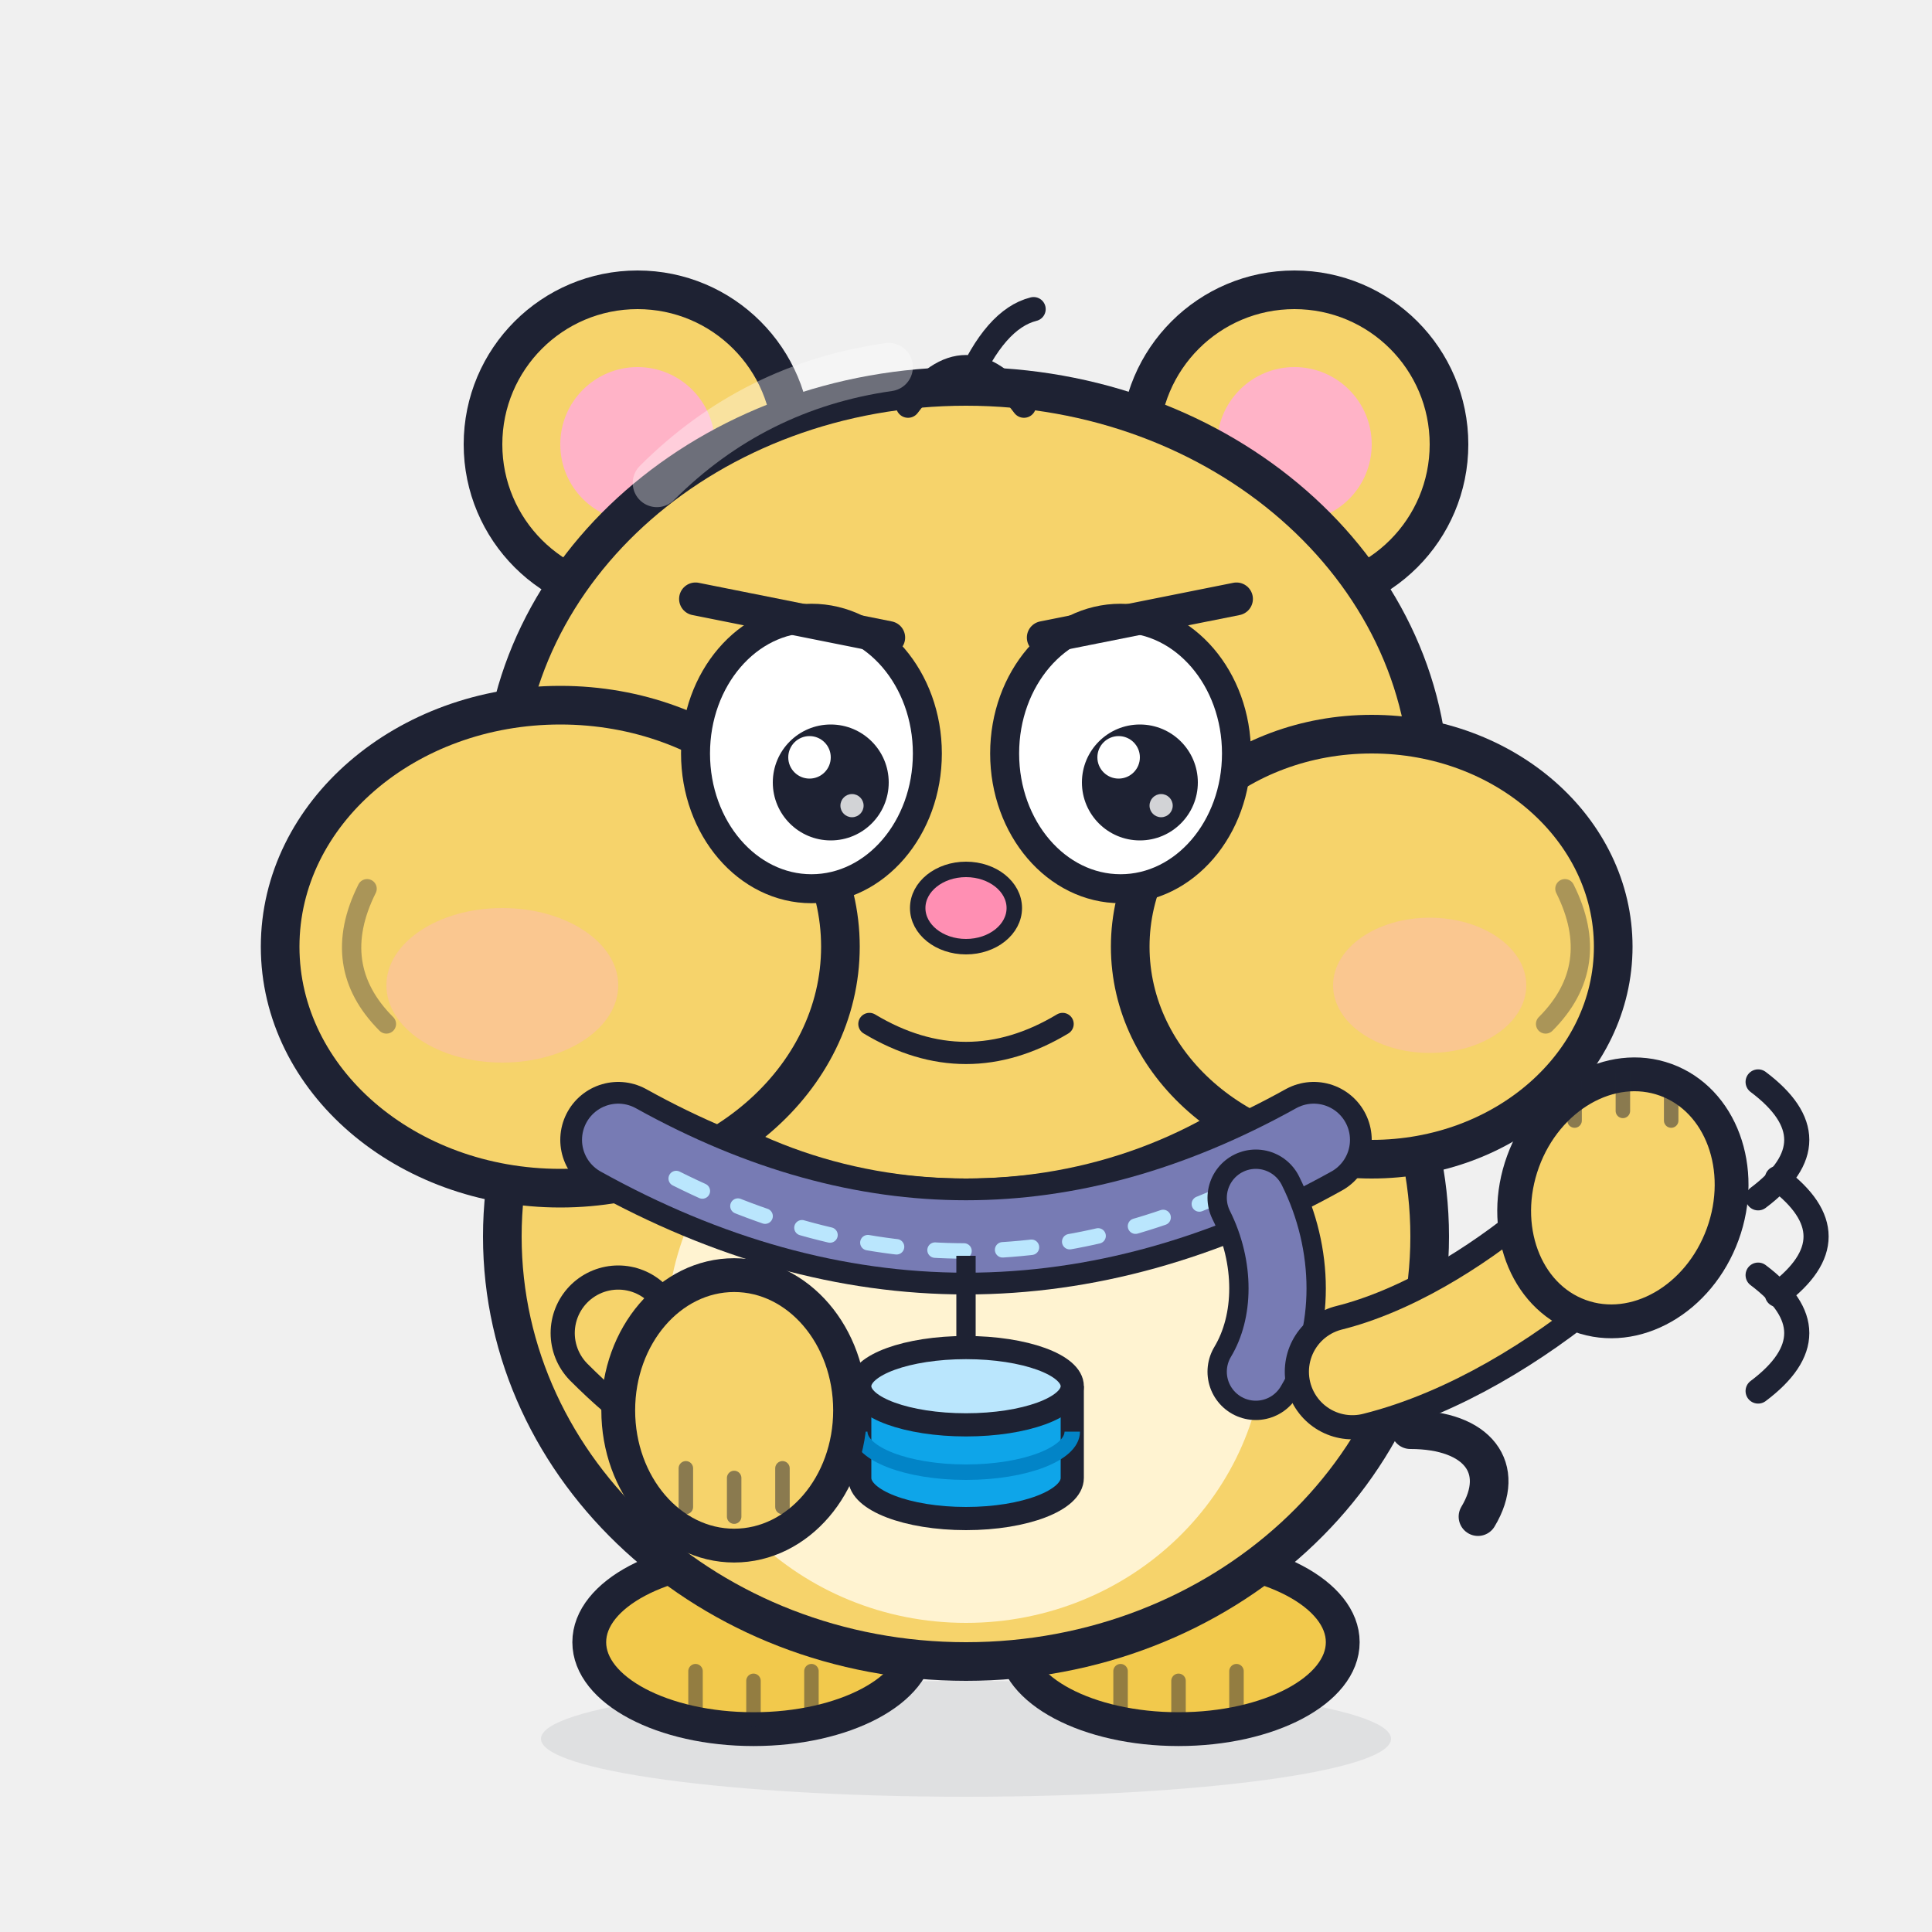
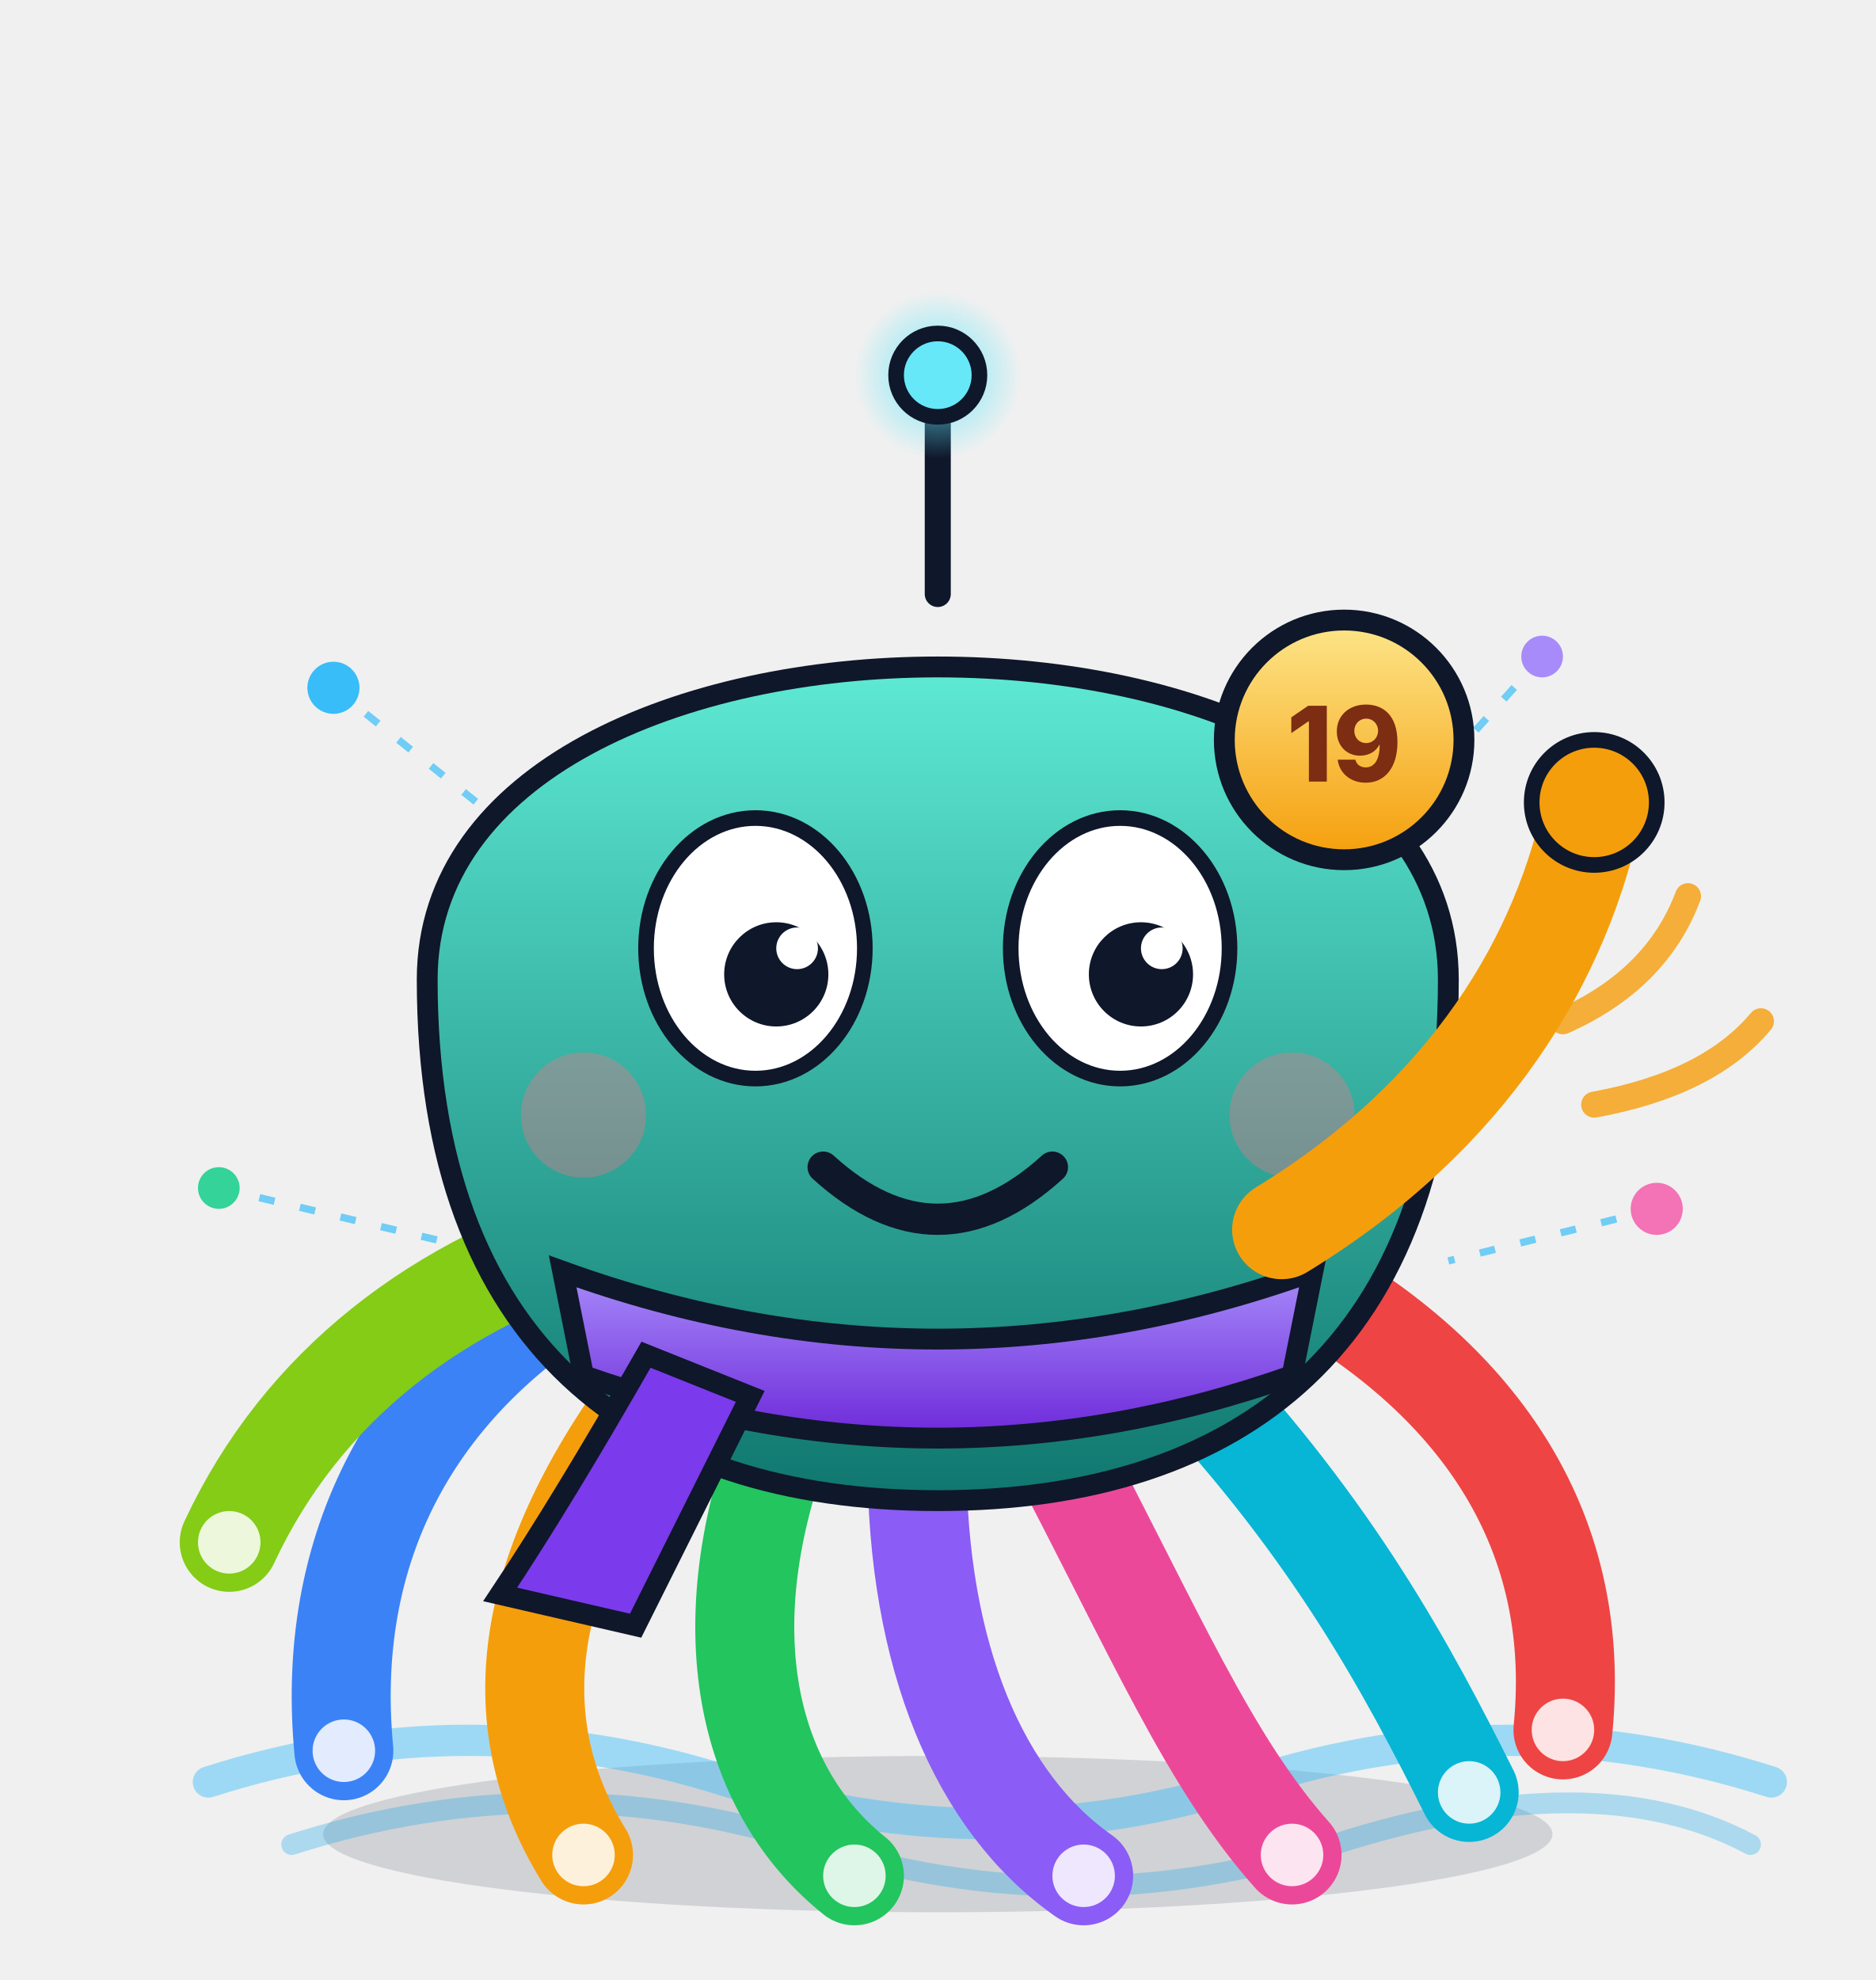
- <svg xmlns="http://www.w3.org/2000/svg" viewBox="0 0 200 200" width="88" height="88" role="img" aria-label="数据仓鼠仓仓 · 敲打 Knocking">
-   <style>
-   .ex-motion { animation: ex-bob 3.2s ease-in-out infinite; transform-box: fill-box; transform-origin: 50% 50%; }
-   .ex-anim-tear { animation: ex-tear 1.8s ease-in infinite; transform-box: fill-box; transform-origin: center; }
-   .ex-anim-sweat { animation: ex-tear 1.5s ease-in infinite; transform-box: fill-box; transform-origin: center; }
-   .ex-anim-heart { animation: ex-heart 2.2s ease-out infinite; transform-box: fill-box; transform-origin: center; }
-   .ex-anim-spark { animation: ex-spark 1.9s ease-in-out infinite; transform-box: fill-box; transform-origin: center; }
-   .ex-anim-rain { animation: ex-rain 1.4s linear infinite; transform-box: fill-box; transform-origin: center; }
-   .ex-anim-confetti { animation: ex-confetti 2.4s linear infinite; transform-box: fill-box; transform-origin: center; }
-   .ex-anim-pulse { animation: ex-pulse 1.6s ease-in-out infinite; transform-box: fill-box; transform-origin: center; }
-   .ex-anim-knock { animation: ex-knock 0.55s ease-in-out infinite; transform-box: fill-box; transform-origin: center; }
-   .ex-anim-knockline { animation: ex-knockline 0.55s ease-out infinite; transform-box: fill-box; transform-origin: center; }
-   .ex-anim-palm { animation: ex-palm 0.9s ease-in-out infinite; transform-box: fill-box; transform-origin: center; }
-   .ex-anim-steam { animation: ex-steam 1.8s ease-out infinite; transform-box: fill-box; transform-origin: center; }
-   .ex-anim-shock { animation: ex-shock 0.5s ease-in-out infinite; transform-box: fill-box; transform-origin: center; }
-   @keyframes ex-bob { 0%,100% { transform: translateY(0); } 50% { transform: translateY(-2.5px); } }
-   @keyframes ex-bounce { 0%,100% { transform: translateY(0); } 40% { transform: translateY(-6px); } 60% { transform: translateY(-2px); } }
-   @keyframes ex-tremble { 0%,100% { transform: translateX(0); } 25% { transform: translateX(-1px); } 75% { transform: translateX(1px); } }
-   @keyframes ex-sway { 0%,100% { transform: rotate(0deg); } 50% { transform: rotate(2deg); } }
-   @keyframes ex-shake { 0%,100% { transform: translateX(0); } 20% { transform: translateX(-4.24px); } 40% { transform: translateX(4.24px); } 60% { transform: translateX(-2.75px); } 80% { transform: translateX(1.75px); } }
-   @keyframes ex-tear { 0% { transform: translateY(0); opacity: 0; } 18% { opacity: 1; } 100% { transform: translateY(8.58px); opacity: 0; } }
-   @keyframes ex-heart { 0% { transform: translateY(0) scale(.65); opacity: 0; } 20% { opacity: 1; } 100% { transform: translateY(-14.04px) scale(1.15); opacity: 0; } }
-   @keyframes ex-spark { 0%,100% { transform: scale(.6) rotate(0deg); opacity: .3; } 50% { transform: scale(1.15) rotate(25deg); opacity: 1; } }
-   @keyframes ex-rain { 0% { transform: translateY(0); opacity: 0; } 20% { opacity: 1; } 100% { transform: translateY(9.36px); opacity: 0; } }
-   @keyframes ex-confetti { 0% { transform: translateY(-4px) rotate(0deg); opacity: 1; } 100% { transform: translateY(14px) rotate(200deg); opacity: 0; } }
-   @keyframes ex-pulse { 0%,100% { transform: scale(1); opacity: .35; } 50% { transform: scale(1.18); opacity: .7; } }
-   @keyframes ex-knock { 0%,100% { transform: translateX(3.51px); } 35% { transform: translateX(0); } }
-   @keyframes ex-knockline { 0%,100% { transform: scaleX(.6); opacity: .35; } 35% { transform: scaleX(1); opacity: 1; } }
-   @keyframes ex-palm { 0%,100% { transform: translateY(0) rotate(0deg); } 50% { transform: translateY(-1px) rotate(-4deg); } }
-   @keyframes ex-steam { 0% { transform: translateY(0); opacity: .7; } 100% { transform: translateY(-7.02px); opacity: 0; } }
-   @keyframes ex-shock { 0%,100% { transform: scaleX(.7); opacity: .4; } 50% { transform: scaleX(1.25); opacity: 1; } }
-   @keyframes ex-drift { 0%,100% { transform: translateY(0); } 50% { transform: translateY(-1.56px); } }
-   @media (prefers-reduced-motion: reduce) {
-     .ex-motion, [class*="ex-anim-"] { animation: none !important; }
-   }
-   </style>
-   <g class="ex-motion ex-knocking">
-     <g class="ex-base">
-       <ellipse cx="100" cy="180" rx="44" ry="6" fill="#1E2233" opacity=".08" />
-       <path d="M146 148c7 0 10 4 7 9" fill="none" stroke="#1E2233" stroke-width="4" stroke-linecap="round" />
-       <g fill="#F2C94C" stroke="#1E2233" stroke-width="3.5">
-         <ellipse cx="78" cy="170" rx="17" ry="9" />
-         <ellipse cx="122" cy="170" rx="17" ry="9" />
-       </g>
-       <g stroke="#1E2233" stroke-width="1.5" opacity=".45" stroke-linecap="round">
-         <path d="M72 173v4" />
-         <path d="M78 174v4" />
-         <path d="M84 173v4" />
-         <path d="M116 173v4" />
-         <path d="M122 174v4" />
-         <path d="M128 173v4" />
-       </g>
-       <ellipse cx="100" cy="128" rx="48" ry="44" fill="#F6D36B" stroke="#1E2233" stroke-width="4" />
-       <ellipse cx="100" cy="138" rx="31" ry="30" fill="#FFF3D1" />
-       <g fill="#F6D36B" stroke="#1E2233" stroke-width="4">
-         <circle cx="66" cy="46" r="16" />
-         <circle cx="134" cy="46" r="16" />
-       </g>
-       <g fill="#FFB3C7">
-         <circle cx="66" cy="46" r="8" />
-         <circle cx="134" cy="46" r="8" />
-       </g>
-       <ellipse cx="100" cy="82" rx="48" ry="42" fill="#F6D36B" stroke="#1E2233" stroke-width="4" />
-       <path d="M94 42q6-8 12 0M100 40q3-7 7-8" fill="none" stroke="#1E2233" stroke-width="2.5" stroke-linecap="round" />
-       <g fill="#F6D36B" stroke="#1E2233" stroke-width="4">
-         <ellipse cx="58" cy="98" rx="29" ry="25" />
-         <ellipse cx="142" cy="98" rx="25" ry="22" />
-       </g>
-       <path d="M38 92q-4 8 2 14M162 92q4 8-2 14" fill="none" stroke="#1E2233" stroke-width="2" opacity=".35" stroke-linecap="round" />
-       <path d="M64 118q36 20 72 0" fill="none" stroke="#1E2233" stroke-width="12" stroke-linecap="round" />
-       <path d="M64 118q36 20 72 0" fill="none" stroke="#777BB4" stroke-width="7.5" stroke-linecap="round" />
-       <path d="M70 122q30 15 60 0" fill="none" stroke="#BAE6FD" stroke-width="1.6" stroke-linecap="round" stroke-dasharray="3 4" />
-       <path d="M130 124c3 6 3 13 0 18" fill="none" stroke="#1E2233" stroke-width="10" stroke-linecap="round" />
-       <path d="M130 124c3 6 3 13 0 18" fill="none" stroke="#777BB4" stroke-width="6" stroke-linecap="round" />
-       <line x1="100" y1="130" x2="100" y2="140" stroke="#1E2233" stroke-width="2" />
-       <path d="M89 143.5v9.5c0 2.3 4.9 4.2 11 4.2s11-1.9 11-4.2v-9.5" fill="#0EA5E9" stroke="#1E2233" stroke-width="2.4" stroke-linejoin="round" />
-       <ellipse cx="100" cy="143.5" rx="11" ry="4" fill="#BAE6FD" stroke="#1E2233" stroke-width="2.4" />
-       <path d="M89 148.2c0 2.3 4.9 4.2 11 4.2s11-1.9 11-4.2" fill="none" stroke="#0284C7" stroke-width="1.6" />
-       <path d="M68 50q10-10 24-12" fill="none" stroke="#FFF" stroke-width="5" opacity=".35" stroke-linecap="round" />
+ <svg xmlns="http://www.w3.org/2000/svg" viewBox="0 0 360 380" width="360" height="380" role="img" aria-labelledby="petTitle petDesc">
+   <defs>
+     <linearGradient id="bodyGrad" x1="0" y1="0" x2="0" y2="1">
+       <stop offset="0" stop-color="#5EEAD4" />
+       <stop offset="1" stop-color="#0F766E" />
+     </linearGradient>
+     <linearGradient id="scarfGrad" x1="0" y1="0" x2="0" y2="1">
+       <stop offset="0" stop-color="#A78BFA" />
+       <stop offset="1" stop-color="#6D28D9" />
+     </linearGradient>
+     <linearGradient id="badgeGrad" x1="0" y1="0" x2="0" y2="1">
+       <stop offset="0" stop-color="#FDE68A" />
+       <stop offset="1" stop-color="#F59E0B" />
+     </linearGradient>
+     <radialGradient id="glow">
+       <stop offset="0" stop-color="#67E8F9" stop-opacity=".9" />
+       <stop offset="1" stop-color="#67E8F9" stop-opacity="0" />
+     </radialGradient>
+     <style>
+       .pet-bob { animation: petBob 5.2s ease-in-out infinite; transform-box: fill-box; transform-origin: 50% 100%; }
+       .spark { animation: petSpark 2.6s ease-in-out infinite; }
+       .tear { animation: petTear 2.2s ease-in infinite; }
+       @keyframes petBob { 0%, 100% { transform: translateY(0); } 50% { transform: translateY(-7px); } }
+       @keyframes petSpark { 0%, 100% { opacity: .35; transform: scale(.8); } 50% { opacity: 1; transform: scale(1.08); } }
+       @keyframes petTear { 0% { opacity: 0; transform: translateY(-4px); } 30% { opacity: 1; } 100% { opacity: 0; transform: translateY(18px); } }
+       @media (prefers-reduced-motion: reduce) { .pet-bob, .spark, .tear { animation: none; } }
+     </style>
+   </defs>
+   <g class="pet-bob">
+     <ellipse cx="180" cy="352" rx="118" ry="15" fill="#0F172A" opacity=".14" />
+     <path d="M40 342 Q90 326 140 342 T240 342 T340 342" fill="none" stroke="#38BDF8" stroke-width="6" stroke-linecap="round" opacity=".45" />
+     <path d="M56 354 Q106 338 156 354 T256 354 T336 354" fill="none" stroke="#0EA5E9" stroke-width="4" stroke-linecap="round" opacity=".3" />
+     <g opacity=".7" fill="none" stroke="#38BDF8" stroke-width="1.4" stroke-dasharray="3 5">
+       <path d="M64 132 L104 164" />
+       <path d="M296 126 L260 166" />
+       <path d="M42 228 L84 238" />
+       <path d="M318 232 L278 242" />
    </g>
-     <g class="ex-face">
-       <ellipse cx="84" cy="78" rx="12" ry="14" fill="#FFF" stroke="#1E2233" stroke-width="3" />
-       <circle cx="86" cy="81" r="6" fill="#1E2233" />
-       <circle cx="83.8" cy="78.4" r="2.2" fill="#FFF" />
-       <circle cx="88.2" cy="83.4" r="1.2" fill="#FFF" opacity=".8" />
-       <ellipse cx="116" cy="78" rx="12" ry="14" fill="#FFF" stroke="#1E2233" stroke-width="3" />
-       <circle cx="118" cy="81" r="6" fill="#1E2233" />
-       <circle cx="115.8" cy="78.4" r="2.2" fill="#FFF" />
-       <circle cx="120.2" cy="83.4" r="1.2" fill="#FFF" opacity=".8" />
-       <path d="M72 62L92 66" fill="none" stroke="#1E2233" stroke-width="3.4" stroke-linecap="round" />
-       <path d="M128 62L108 66" fill="none" stroke="#1E2233" stroke-width="3.4" stroke-linecap="round" />
-       <ellipse cx="100" cy="94" rx="5" ry="4" fill="#FF8FB3" stroke="#1E2233" stroke-width="1.6" />
-       <path d="M90 106q10 6 20 0" fill="none" stroke="#1E2233" stroke-width="2.3" stroke-linecap="round" />
-       <ellipse cx="52" cy="102" rx="12" ry="8" fill="#FFB3C7" opacity="0.4" />
-       <ellipse cx="148" cy="102" rx="10" ry="7" fill="#FFB3C7" opacity="0.4" />
+     <g class="spark">
+       <circle cx="64" cy="132" r="5" fill="#38BDF8" />
+       <circle cx="296" cy="126" r="4" fill="#A78BFA" />
+       <circle cx="42" cy="228" r="4" fill="#34D399" />
+       <circle cx="318" cy="232" r="5" fill="#F472B6" />
    </g>
-     <g class="ex-arms">
-       <path d="M64 138c4 4 8 7 12 8" fill="none" stroke="#1E2233" stroke-width="14" stroke-linecap="round" />
-       <path d="M64 138c4 4 8 7 12 8" fill="none" stroke="#F6D36B" stroke-width="9" stroke-linecap="round" />
-       <ellipse cx="76" cy="146" rx="12" ry="14" fill="#F6D36B" stroke="#1E2233" stroke-width="3.5" />
-       <g stroke="#1E2233" stroke-width="1.5" opacity=".5" stroke-linecap="round">
-         <path d="M71 152v4" />
-         <path d="M76 153v4" />
-         <path d="M81 152v4" />
-       </g>
-       <g class="ex-anim-knock">
-         <path d="M140 142c8-2 16-7 22-12" fill="none" stroke="#1E2233" stroke-width="14" stroke-linecap="round" />
-         <path d="M140 142c8-2 16-7 22-12" fill="none" stroke="#F6D36B" stroke-width="9" stroke-linecap="round" />
-         <ellipse cx="168" cy="124" rx="11" ry="13" fill="#F6D36B" stroke="#1E2233" stroke-width="3.5" transform="rotate(20 168 124)" />
-         <g stroke="#1E2233" stroke-width="1.5" opacity=".5" stroke-linecap="round">
-           <path d="M163 116v-4" />
-           <path d="M168 115v-4" />
-           <path d="M173 116v-4" />
-         </g>
-       </g>
+     <g fill="none" stroke-linecap="round">
+       <path d="M112 246 C82 264 62 294 66 336" stroke="#3B82F6" stroke-width="19" />
+       <path d="M128 264 C100 300 96 330 112 356" stroke="#F59E0B" stroke-width="19" />
+       <path d="M150 276 C136 314 144 344 164 360" stroke="#22C55E" stroke-width="19" />
+       <path d="M176 280 C176 318 188 346 208 360" stroke="#8B5CF6" stroke-width="19" />
+       <path d="M202 276 C222 314 232 338 248 356" stroke="#EC4899" stroke-width="19" />
+       <path d="M228 264 C256 294 270 320 282 344" stroke="#06B6D4" stroke-width="19" />
+       <path d="M250 246 C282 264 304 292 300 332" stroke="#EF4444" stroke-width="19" />
+       <path d="M118 236 C84 246 58 266 44 296" stroke="#84CC16" stroke-width="19" />
    </g>
-     <g class="ex-effects">
-       <path class="ex-anim-knockline" style="animation-delay:0s" d="M182 112q8 6 0 12" fill="none" stroke="#1E2233" stroke-width="2.6" stroke-linecap="round" />
-       <path class="ex-anim-knockline" style="animation-delay:0.18s" d="M184 122q8 6 0 12" fill="none" stroke="#1E2233" stroke-width="2.6" stroke-linecap="round" />
-       <path class="ex-anim-knockline" style="animation-delay:0.36s" d="M182 132q8 6 0 12" fill="none" stroke="#1E2233" stroke-width="2.6" stroke-linecap="round" />
+     <g fill="#FFFFFF" opacity=".85">
+       <circle cx="66" cy="336" r="6" />
+       <circle cx="112" cy="356" r="6" />
+       <circle cx="164" cy="360" r="6" />
+       <circle cx="208" cy="360" r="6" />
+       <circle cx="248" cy="356" r="6" />
+       <circle cx="282" cy="344" r="6" />
+       <circle cx="300" cy="332" r="6" />
+       <circle cx="44" cy="296" r="6" />
+     </g>
+     <path d="M82 188 C82 108 278 108 278 188 C278 258 238 288 180 288 C122 288 82 258 82 188 Z" fill="url(#bodyGrad)" stroke="#0F172A" stroke-width="4" />
+     <path d="M180 114 V80" stroke="#0F172A" stroke-width="5" stroke-linecap="round" />
+     <circle cx="180" cy="72" r="16" fill="url(#glow)" />
+     <circle cx="180" cy="72" r="8" fill="#67E8F9" stroke="#0F172A" stroke-width="3" />
+     <circle cx="258" cy="142" r="23" fill="url(#badgeGrad)" stroke="#0F172A" stroke-width="4" />
+     <text x="258" y="150" text-anchor="middle" font-family="system-ui, -apple-system, Segoe UI, sans-serif" font-size="20" font-weight="800" fill="#7C2D12">19</text>
+     <path d="M108 244 Q180 270 252 244 L248 264 Q180 288 112 264 Z" fill="url(#scarfGrad)" stroke="#0F172A" stroke-width="4" />
+     <path d="M124 260 Q108 288 96 306 L122 312 Q134 288 144 268 Z" fill="#7C3AED" stroke="#0F172A" stroke-width="4" />
+     <g>
+       <ellipse cx="145" cy="182" rx="21" ry="25" fill="#FFFFFF" stroke="#0F172A" stroke-width="3" />
+       <ellipse cx="215" cy="182" rx="21" ry="25" fill="#FFFFFF" stroke="#0F172A" stroke-width="3" />
+       <circle cx="149" cy="187" r="10" fill="#0F172A" />
+       <circle cx="219" cy="187" r="10" fill="#0F172A" />
+       <circle cx="153" cy="182" r="4" fill="#FFFFFF" />
+       <circle cx="223" cy="182" r="4" fill="#FFFFFF" />
+       <circle cx="112" cy="214" r="12" fill="#FB7185" opacity=".35" />
+       <circle cx="248" cy="214" r="12" fill="#FB7185" opacity=".35" />
+       <path d="M158 224 Q180 244 202 224" fill="none" stroke="#0F172A" stroke-width="6" stroke-linecap="round" />
+     </g>
+     <path d="M246 236 C282 214 300 184 306 154" fill="none" stroke="#F59E0B" stroke-width="19" stroke-linecap="round" />
+     <circle cx="306" cy="154" r="12" fill="#F59E0B" stroke="#0F172A" stroke-width="3" />
+     <g fill="none" stroke="#F59E0B" stroke-width="5" stroke-linecap="round" opacity=".8">
+       <path d="M300 196 q18 -8 24 -24" />
+       <path d="M306 212 q22 -4 32 -16" />
    </g>
  </g>
</svg>
